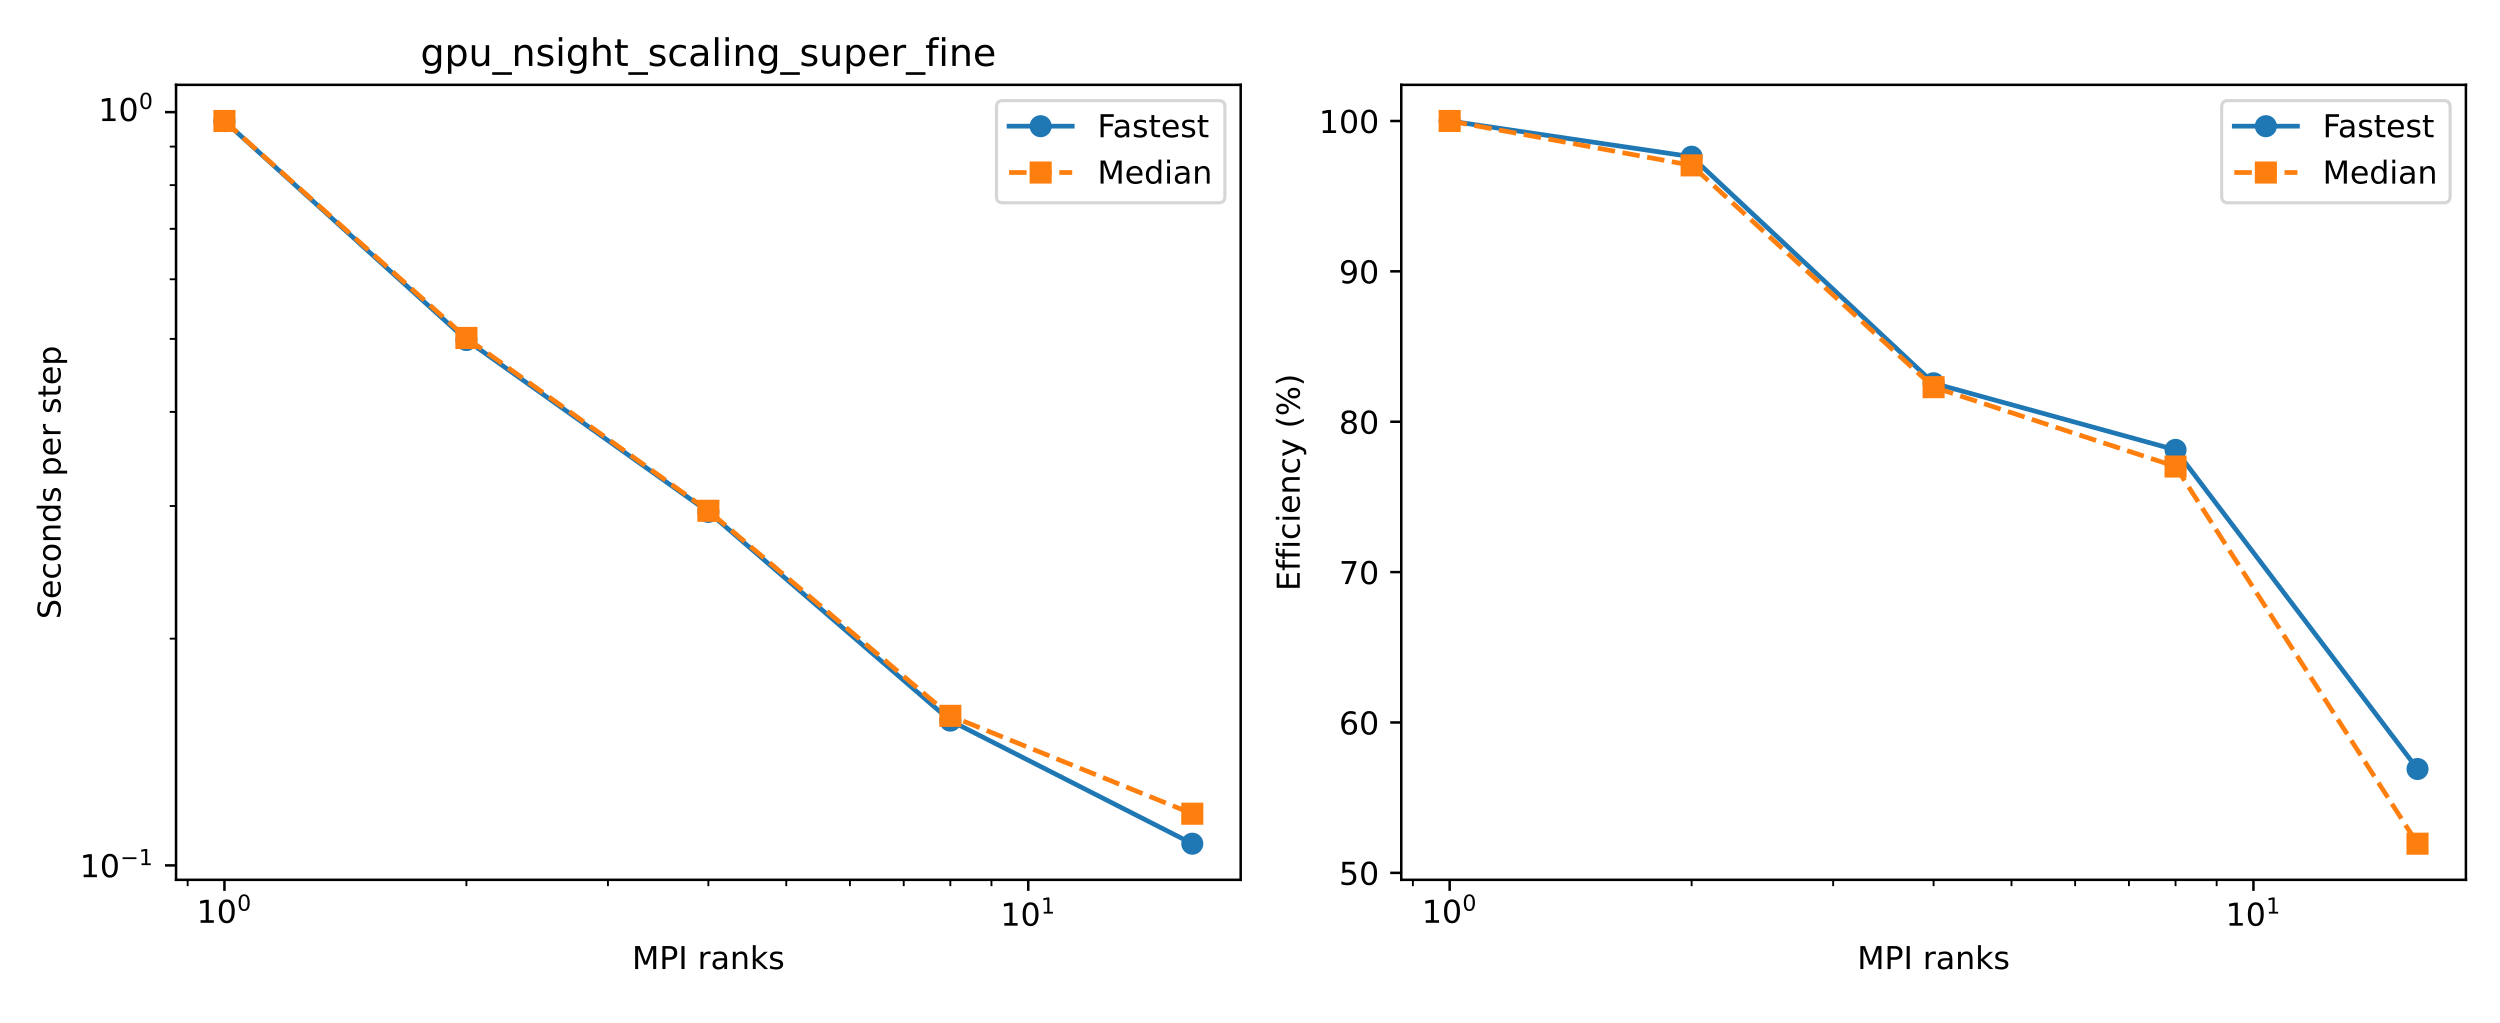
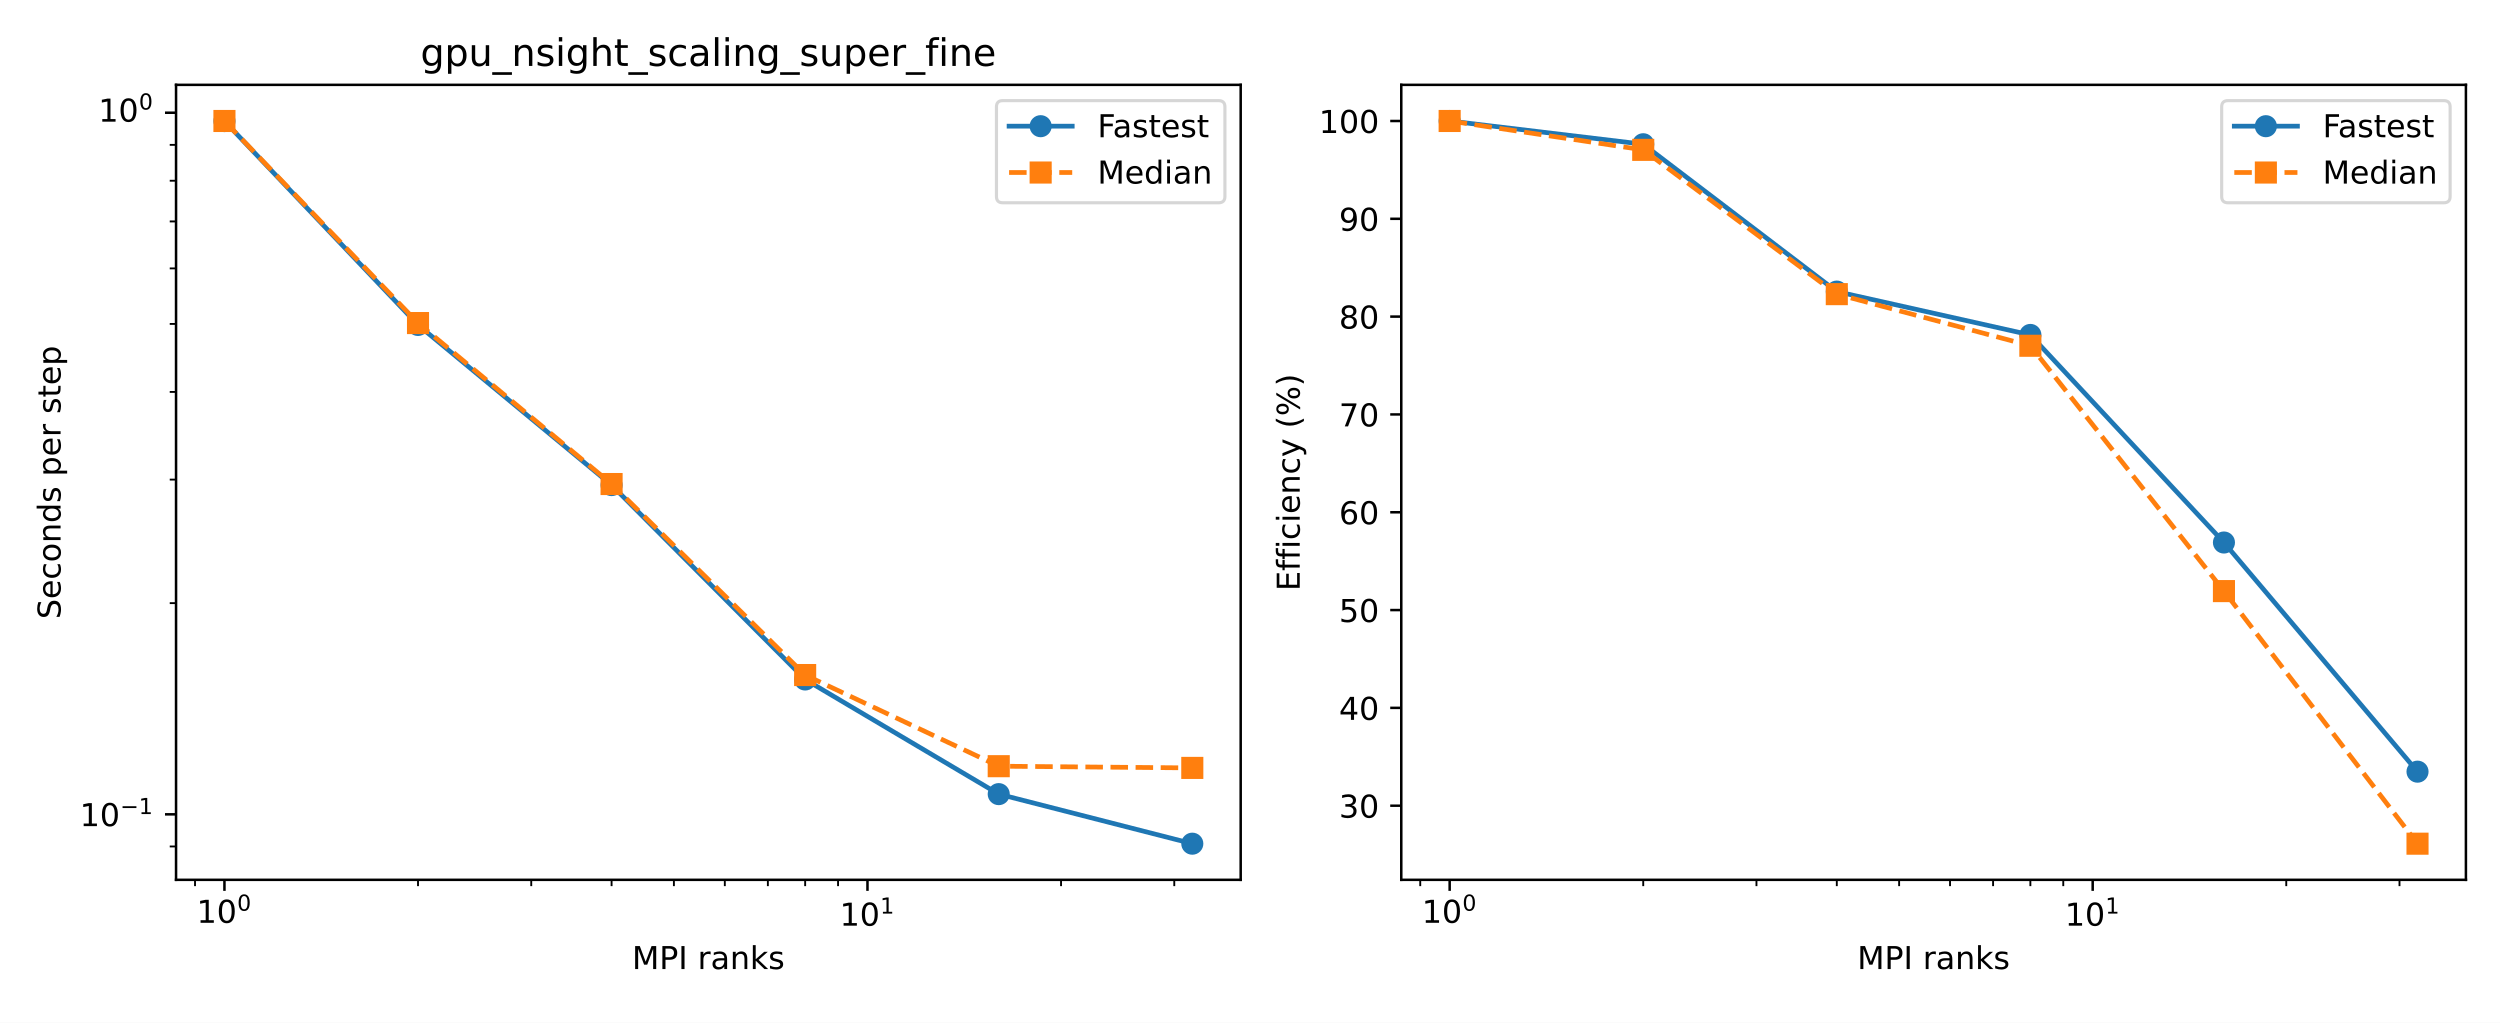
<svg xmlns="http://www.w3.org/2000/svg" xmlns:xlink="http://www.w3.org/1999/xlink" width="792pt" height="324pt" viewBox="0 0 792 324" version="1.1">
  <defs>
    <style type="text/css">*{stroke-linejoin: round; stroke-linecap: butt}</style>
  </defs>
  <g id="figure_1">
    <g id="patch_1">
      <path d="M 0 324 L 792 324 L 792 0 L 0 0 z " style="fill: #ffffff" />
    </g>
    <g id="axes_1">
      <g id="patch_2">
        <path d="M 55.772 278.728 L 393.051 278.728 L 393.051 26.88 L 55.772 26.88 z " style="fill: #ffffff" />
      </g>
      <g id="matplotlib.axis_1">
        <g id="xtick_1">
          <g id="line2d_1">
            <defs>
              <path id="m915a4b6a7f" d="M 0 0 L 0 3.5 " style="stroke: #000000; stroke-width: 0.8" />
            </defs>
            <g>
              <use xlink:href="#m915a4b6a7f" x="71.103" y="278.728" style="stroke: #000000; stroke-width: 0.8" />
            </g>
          </g>
          <g id="text_1">
            <g transform="translate(62.30292 293.3264)">
              <text>
                <tspan x="0" y="-0.977" style="font-size: 10px; font-family: 'DejaVu Sans'">1</tspan>
                <tspan x="6.362" y="-0.977" style="font-size: 10px; font-family: 'DejaVu Sans'">0</tspan>
                <tspan x="12.82" y="-4.805" style="font-size: 7px; font-family: 'DejaVu Sans'">0</tspan>
              </text>
            </g>
          </g>
        </g>
        <g id="xtick_2">
          <g id="line2d_2">
            <g>
-               <use xlink:href="#m915a4b6a7f" x="325.743" y="278.728" style="stroke: #000000; stroke-width: 0.8" />
+               <use xlink:href="#m915a4b6a7f" x="274.815" y="278.728" style="stroke: #000000; stroke-width: 0.8" />
            </g>
          </g>
          <g id="text_2">
-             <g transform="translate(316.943 293.3264)">
+             <g transform="translate(266.015 293.3264)">
              <text>
                <tspan x="0" y="-0.064" style="font-size: 10px; font-family: 'DejaVu Sans'">1</tspan>
                <tspan x="6.362" y="-0.064" style="font-size: 10px; font-family: 'DejaVu Sans'">0</tspan>
                <tspan x="12.82" y="-3.892" style="font-size: 7px; font-family: 'DejaVu Sans'">1</tspan>
              </text>
            </g>
          </g>
        </g>
        <g id="xtick_3">
          <g id="line2d_3">
            <defs>
              <path id="m72433dea88" d="M 0 0 L 0 2 " style="stroke: #000000; stroke-width: 0.6" />
            </defs>
            <g>
-               <use xlink:href="#m72433dea88" x="59.451" y="278.728" style="stroke: #000000; stroke-width: 0.6" />
+               <use xlink:href="#m72433dea88" x="61.782" y="278.728" style="stroke: #000000; stroke-width: 0.6" />
            </g>
          </g>
        </g>
        <g id="xtick_4">
          <g id="line2d_4">
            <g>
-               <use xlink:href="#m72433dea88" x="147.757" y="278.728" style="stroke: #000000; stroke-width: 0.6" />
+               <use xlink:href="#m72433dea88" x="132.426" y="278.728" style="stroke: #000000; stroke-width: 0.6" />
            </g>
          </g>
        </g>
        <g id="xtick_5">
          <g id="line2d_5">
            <g>
-               <use xlink:href="#m72433dea88" x="192.597" y="278.728" style="stroke: #000000; stroke-width: 0.6" />
+               <use xlink:href="#m72433dea88" x="168.298" y="278.728" style="stroke: #000000; stroke-width: 0.6" />
            </g>
          </g>
        </g>
        <g id="xtick_6">
          <g id="line2d_6">
            <g>
-               <use xlink:href="#m72433dea88" x="224.412" y="278.728" style="stroke: #000000; stroke-width: 0.6" />
+               <use xlink:href="#m72433dea88" x="193.75" y="278.728" style="stroke: #000000; stroke-width: 0.6" />
            </g>
          </g>
        </g>
        <g id="xtick_7">
          <g id="line2d_7">
            <g>
-               <use xlink:href="#m72433dea88" x="249.089" y="278.728" style="stroke: #000000; stroke-width: 0.6" />
+               <use xlink:href="#m72433dea88" x="213.492" y="278.728" style="stroke: #000000; stroke-width: 0.6" />
            </g>
          </g>
        </g>
        <g id="xtick_8">
          <g id="line2d_8">
            <g>
-               <use xlink:href="#m72433dea88" x="269.251" y="278.728" style="stroke: #000000; stroke-width: 0.6" />
+               <use xlink:href="#m72433dea88" x="229.622" y="278.728" style="stroke: #000000; stroke-width: 0.6" />
            </g>
          </g>
        </g>
        <g id="xtick_9">
          <g id="line2d_9">
            <g>
-               <use xlink:href="#m72433dea88" x="286.299" y="278.728" style="stroke: #000000; stroke-width: 0.6" />
+               <use xlink:href="#m72433dea88" x="243.26" y="278.728" style="stroke: #000000; stroke-width: 0.6" />
            </g>
          </g>
        </g>
        <g id="xtick_10">
          <g id="line2d_10">
            <g>
-               <use xlink:href="#m72433dea88" x="301.066" y="278.728" style="stroke: #000000; stroke-width: 0.6" />
+               <use xlink:href="#m72433dea88" x="255.073" y="278.728" style="stroke: #000000; stroke-width: 0.6" />
            </g>
          </g>
        </g>
        <g id="xtick_11">
          <g id="line2d_11">
            <g>
-               <use xlink:href="#m72433dea88" x="314.091" y="278.728" style="stroke: #000000; stroke-width: 0.6" />
+               <use xlink:href="#m72433dea88" x="265.494" y="278.728" style="stroke: #000000; stroke-width: 0.6" />
+             </g>
+           </g>
+         </g>
+         <g id="xtick_12">
+           <g id="line2d_12">
+             <g>
+               <use xlink:href="#m72433dea88" x="336.138" y="278.728" style="stroke: #000000; stroke-width: 0.6" />
+             </g>
+           </g>
+         </g>
+         <g id="xtick_13">
+           <g id="line2d_13">
+             <g>
+               <use xlink:href="#m72433dea88" x="372.01" y="278.728" style="stroke: #000000; stroke-width: 0.6" />
            </g>
          </g>
        </g>
        <g id="text_3">
          <text style="font-size: 10px; font-family: 'DejaVu Sans', 'Bitstream Vera Sans', 'Computer Modern Sans Serif', 'Lucida Grande', 'Verdana', 'Geneva', 'Lucid', 'Arial', 'Helvetica', 'Avant Garde', sans-serif; text-anchor: middle" x="224.412" y="307.005" transform="rotate(-0 224.4115 307.0046)">MPI ranks</text>
        </g>
      </g>
      <g id="matplotlib.axis_2">
        <g id="ytick_1">
-           <g id="line2d_12">
+           <g id="line2d_14">
            <defs>
              <path id="mc665064905" d="M 0 0 L -3.5 0 " style="stroke: #000000; stroke-width: 0.8" />
            </defs>
            <g>
-               <use xlink:href="#mc665064905" x="55.772" y="274.164" style="stroke: #000000; stroke-width: 0.8" />
+               <use xlink:href="#mc665064905" x="55.772" y="257.988" style="stroke: #000000; stroke-width: 0.8" />
            </g>
          </g>
          <g id="text_4">
-             <g transform="translate(25.27205 277.9632)">
+             <g transform="translate(25.27205 261.7874)">
              <text>
                <tspan x="0" y="-0.064" style="font-size: 10px; font-family: 'DejaVu Sans'">1</tspan>
                <tspan x="6.362" y="-0.064" style="font-size: 10px; font-family: 'DejaVu Sans'">0</tspan>
                <tspan x="12.82" y="-3.892" style="font-size: 7px; font-family: 'DejaVu Sans'">−</tspan>
                <tspan x="18.686" y="-3.892" style="font-size: 7px; font-family: 'DejaVu Sans'">1</tspan>
              </text>
            </g>
          </g>
        </g>
        <g id="ytick_2">
-           <g id="line2d_13">
-             <g>
-               <use xlink:href="#mc665064905" x="55.772" y="35.527" style="stroke: #000000; stroke-width: 0.8" />
+           <g id="line2d_15">
+             <g>
+               <use xlink:href="#mc665064905" x="55.772" y="35.719" style="stroke: #000000; stroke-width: 0.8" />
            </g>
          </g>
          <g id="text_5">
-             <g transform="translate(31.17205 39.32573)">
+             <g transform="translate(31.17205 39.51785)">
              <text>
                <tspan x="0" y="-0.977" style="font-size: 10px; font-family: 'DejaVu Sans'">1</tspan>
                <tspan x="6.362" y="-0.977" style="font-size: 10px; font-family: 'DejaVu Sans'">0</tspan>
                <tspan x="12.82" y="-4.805" style="font-size: 7px; font-family: 'DejaVu Sans'">0</tspan>
              </text>
            </g>
          </g>
        </g>
        <g id="ytick_3">
-           <g id="line2d_14">
+           <g id="line2d_16">
            <defs>
              <path id="m3884b080c1" d="M 0 0 L -2 0 " style="stroke: #000000; stroke-width: 0.6" />
            </defs>
            <g>
-               <use xlink:href="#m3884b080c1" x="55.772" y="202.327" style="stroke: #000000; stroke-width: 0.6" />
+               <use xlink:href="#m3884b080c1" x="55.772" y="268.159" style="stroke: #000000; stroke-width: 0.6" />
            </g>
          </g>
        </g>
        <g id="ytick_4">
-           <g id="line2d_15">
-             <g>
-               <use xlink:href="#m3884b080c1" x="55.772" y="160.305" style="stroke: #000000; stroke-width: 0.6" />
+           <g id="line2d_17">
+             <g>
+               <use xlink:href="#m3884b080c1" x="55.772" y="191.078" style="stroke: #000000; stroke-width: 0.6" />
            </g>
          </g>
        </g>
        <g id="ytick_5">
-           <g id="line2d_16">
-             <g>
-               <use xlink:href="#m3884b080c1" x="55.772" y="130.49" style="stroke: #000000; stroke-width: 0.6" />
+           <g id="line2d_18">
+             <g>
+               <use xlink:href="#m3884b080c1" x="55.772" y="151.939" style="stroke: #000000; stroke-width: 0.6" />
            </g>
          </g>
        </g>
        <g id="ytick_6">
-           <g id="line2d_17">
-             <g>
-               <use xlink:href="#m3884b080c1" x="55.772" y="107.364" style="stroke: #000000; stroke-width: 0.6" />
+           <g id="line2d_19">
+             <g>
+               <use xlink:href="#m3884b080c1" x="55.772" y="124.169" style="stroke: #000000; stroke-width: 0.6" />
            </g>
          </g>
        </g>
        <g id="ytick_7">
-           <g id="line2d_18">
-             <g>
-               <use xlink:href="#m3884b080c1" x="55.772" y="88.468" style="stroke: #000000; stroke-width: 0.6" />
+           <g id="line2d_20">
+             <g>
+               <use xlink:href="#m3884b080c1" x="55.772" y="102.628" style="stroke: #000000; stroke-width: 0.6" />
            </g>
          </g>
        </g>
        <g id="ytick_8">
-           <g id="line2d_19">
-             <g>
-               <use xlink:href="#m3884b080c1" x="55.772" y="72.492" style="stroke: #000000; stroke-width: 0.6" />
+           <g id="line2d_21">
+             <g>
+               <use xlink:href="#m3884b080c1" x="55.772" y="85.029" style="stroke: #000000; stroke-width: 0.6" />
            </g>
          </g>
        </g>
        <g id="ytick_9">
-           <g id="line2d_20">
-             <g>
-               <use xlink:href="#m3884b080c1" x="55.772" y="58.653" style="stroke: #000000; stroke-width: 0.6" />
+           <g id="line2d_22">
+             <g>
+               <use xlink:href="#m3884b080c1" x="55.772" y="70.149" style="stroke: #000000; stroke-width: 0.6" />
            </g>
          </g>
        </g>
        <g id="ytick_10">
-           <g id="line2d_21">
-             <g>
-               <use xlink:href="#m3884b080c1" x="55.772" y="46.446" style="stroke: #000000; stroke-width: 0.6" />
+           <g id="line2d_23">
+             <g>
+               <use xlink:href="#m3884b080c1" x="55.772" y="57.259" style="stroke: #000000; stroke-width: 0.6" />
+             </g>
+           </g>
+         </g>
+         <g id="ytick_11">
+           <g id="line2d_24">
+             <g>
+               <use xlink:href="#m3884b080c1" x="55.772" y="45.889" style="stroke: #000000; stroke-width: 0.6" />
            </g>
          </g>
        </g>
        <g id="text_6">
          <text style="font-size: 10px; font-family: 'DejaVu Sans', 'Bitstream Vera Sans', 'Computer Modern Sans Serif', 'Lucida Grande', 'Verdana', 'Geneva', 'Lucid', 'Arial', 'Helvetica', 'Avant Garde', sans-serif; text-anchor: middle" x="19.192" y="152.804" transform="rotate(-90 19.19237 152.804)">Seconds per step</text>
        </g>
      </g>
-       <g id="line2d_22">
-         <path d="M 71.103 38.361 L 147.757 107.704 L 224.412 162.171 L 301.066 228.291 L 377.72 267.28 " clip-path="url(#p1d46c1b030)" style="fill: none; stroke: #1f77b4; stroke-width: 1.5; stroke-linecap: square" />
+       <g id="line2d_25">
+         <path d="M 71.103 38.359 L 132.426 102.946 L 193.75 153.676 L 255.073 215.262 L 316.397 251.577 L 377.72 267.28 " clip-path="url(#pdca7293c1e)" style="fill: none; stroke: #1f77b4; stroke-width: 1.5; stroke-linecap: square" />
        <defs>
          <path id="mfb15104b4f" d="M 0 3 C 0.796 3 1.559 2.684 2.121 2.121 C 2.684 1.559 3 0.796 3 0 C 3 -0.796 2.684 -1.559 2.121 -2.121 C 1.559 -2.684 0.796 -3 0 -3 C -0.796 -3 -1.559 -2.684 -2.121 -2.121 C -2.684 -1.559 -3 -0.796 -3 0 C -3 0.796 -2.684 1.559 -2.121 2.121 C -1.559 2.684 -0.796 3 0 3 z " style="stroke: #1f77b4" />
        </defs>
-         <g clip-path="url(#p1d46c1b030)">
-           <use xlink:href="#mfb15104b4f" x="71.103" y="38.361" style="fill: #1f77b4; stroke: #1f77b4" />
-           <use xlink:href="#mfb15104b4f" x="147.757" y="107.704" style="fill: #1f77b4; stroke: #1f77b4" />
-           <use xlink:href="#mfb15104b4f" x="224.412" y="162.171" style="fill: #1f77b4; stroke: #1f77b4" />
-           <use xlink:href="#mfb15104b4f" x="301.066" y="228.291" style="fill: #1f77b4; stroke: #1f77b4" />
+         <g clip-path="url(#pdca7293c1e)">
+           <use xlink:href="#mfb15104b4f" x="71.103" y="38.359" style="fill: #1f77b4; stroke: #1f77b4" />
+           <use xlink:href="#mfb15104b4f" x="132.426" y="102.946" style="fill: #1f77b4; stroke: #1f77b4" />
+           <use xlink:href="#mfb15104b4f" x="193.75" y="153.676" style="fill: #1f77b4; stroke: #1f77b4" />
+           <use xlink:href="#mfb15104b4f" x="255.073" y="215.262" style="fill: #1f77b4; stroke: #1f77b4" />
+           <use xlink:href="#mfb15104b4f" x="316.397" y="251.577" style="fill: #1f77b4; stroke: #1f77b4" />
          <use xlink:href="#mfb15104b4f" x="377.72" y="267.28" style="fill: #1f77b4; stroke: #1f77b4" />
        </g>
      </g>
-       <g id="line2d_23">
-         <path d="M 71.103 38.328 L 147.757 107.059 L 224.412 161.81 L 301.066 226.779 L 377.72 257.782 " clip-path="url(#p1d46c1b030)" style="fill: none; stroke-dasharray: 5.55,2.4; stroke-dashoffset: 0; stroke: #ff7f0e; stroke-width: 1.5" />
+       <g id="line2d_26">
+         <path d="M 71.103 38.328 L 132.426 102.345 L 193.75 153.341 L 255.073 213.853 L 316.397 242.73 L 377.72 243.274 " clip-path="url(#pdca7293c1e)" style="fill: none; stroke-dasharray: 5.55,2.4; stroke-dashoffset: 0; stroke: #ff7f0e; stroke-width: 1.5" />
        <defs>
          <path id="m5a906554f0" d="M -3 3 L 3 3 L 3 -3 L -3 -3 z " style="stroke: #ff7f0e; stroke-linejoin: miter" />
        </defs>
-         <g clip-path="url(#p1d46c1b030)">
+         <g clip-path="url(#pdca7293c1e)">
          <use xlink:href="#m5a906554f0" x="71.103" y="38.328" style="fill: #ff7f0e; stroke: #ff7f0e; stroke-linejoin: miter" />
-           <use xlink:href="#m5a906554f0" x="147.757" y="107.059" style="fill: #ff7f0e; stroke: #ff7f0e; stroke-linejoin: miter" />
-           <use xlink:href="#m5a906554f0" x="224.412" y="161.81" style="fill: #ff7f0e; stroke: #ff7f0e; stroke-linejoin: miter" />
-           <use xlink:href="#m5a906554f0" x="301.066" y="226.779" style="fill: #ff7f0e; stroke: #ff7f0e; stroke-linejoin: miter" />
-           <use xlink:href="#m5a906554f0" x="377.72" y="257.782" style="fill: #ff7f0e; stroke: #ff7f0e; stroke-linejoin: miter" />
+           <use xlink:href="#m5a906554f0" x="132.426" y="102.345" style="fill: #ff7f0e; stroke: #ff7f0e; stroke-linejoin: miter" />
+           <use xlink:href="#m5a906554f0" x="193.75" y="153.341" style="fill: #ff7f0e; stroke: #ff7f0e; stroke-linejoin: miter" />
+           <use xlink:href="#m5a906554f0" x="255.073" y="213.853" style="fill: #ff7f0e; stroke: #ff7f0e; stroke-linejoin: miter" />
+           <use xlink:href="#m5a906554f0" x="316.397" y="242.73" style="fill: #ff7f0e; stroke: #ff7f0e; stroke-linejoin: miter" />
+           <use xlink:href="#m5a906554f0" x="377.72" y="243.274" style="fill: #ff7f0e; stroke: #ff7f0e; stroke-linejoin: miter" />
        </g>
      </g>
      <g id="patch_3">
        <path d="M 55.772 278.728 L 55.772 26.88 " style="fill: none; stroke: #000000; stroke-width: 0.8; stroke-linejoin: miter; stroke-linecap: square" />
      </g>
      <g id="patch_4">
        <path d="M 393.051 278.728 L 393.051 26.88 " style="fill: none; stroke: #000000; stroke-width: 0.8; stroke-linejoin: miter; stroke-linecap: square" />
      </g>
      <g id="patch_5">
        <path d="M 55.772 278.728 L 393.051 278.728 " style="fill: none; stroke: #000000; stroke-width: 0.8; stroke-linejoin: miter; stroke-linecap: square" />
      </g>
      <g id="patch_6">
        <path d="M 55.772 26.88 L 393.051 26.88 " style="fill: none; stroke: #000000; stroke-width: 0.8; stroke-linejoin: miter; stroke-linecap: square" />
      </g>
      <g id="text_7">
        <text style="font-size: 12px; font-family: 'DejaVu Sans', 'Bitstream Vera Sans', 'Computer Modern Sans Serif', 'Lucida Grande', 'Verdana', 'Geneva', 'Lucid', 'Arial', 'Helvetica', 'Avant Garde', sans-serif; text-anchor: middle" x="224.412" y="20.88" transform="rotate(-0 224.4115 20.88)">gpu_nsight_scaling_super_fine</text>
      </g>
      <g id="legend_1">
        <g id="patch_7">
          <path d="M 317.678 64.236 L 386.051 64.236 Q 388.051 64.236 388.051 62.236 L 388.051 33.88 Q 388.051 31.88 386.051 31.88 L 317.678 31.88 Q 315.678 31.88 315.678 33.88 L 315.678 62.236 Q 315.678 64.236 317.678 64.236 z " style="fill: #ffffff; opacity: 0.8; stroke: #cccccc; stroke-linejoin: miter" />
        </g>
-         <g id="line2d_24">
+         <g id="line2d_27">
          <path d="M 319.678 39.978 L 329.678 39.978 L 339.678 39.978 " style="fill: none; stroke: #1f77b4; stroke-width: 1.5; stroke-linecap: square" />
          <g>
            <use xlink:href="#mfb15104b4f" x="329.678" y="39.978" style="fill: #1f77b4; stroke: #1f77b4" />
          </g>
        </g>
        <g id="text_8">
          <text style="font-size: 10px; font-family: 'DejaVu Sans', 'Bitstream Vera Sans', 'Computer Modern Sans Serif', 'Lucida Grande', 'Verdana', 'Geneva', 'Lucid', 'Arial', 'Helvetica', 'Avant Garde', sans-serif; text-anchor: start" x="347.678" y="43.478" transform="rotate(-0 347.6776 43.47844)">Fastest</text>
        </g>
-         <g id="line2d_25">
+         <g id="line2d_28">
          <path d="M 319.678 54.657 L 329.678 54.657 L 339.678 54.657 " style="fill: none; stroke-dasharray: 5.55,2.4; stroke-dashoffset: 0; stroke: #ff7f0e; stroke-width: 1.5" />
          <g>
            <use xlink:href="#m5a906554f0" x="329.678" y="54.657" style="fill: #ff7f0e; stroke: #ff7f0e; stroke-linejoin: miter" />
          </g>
        </g>
        <g id="text_9">
          <text style="font-size: 10px; font-family: 'DejaVu Sans', 'Bitstream Vera Sans', 'Computer Modern Sans Serif', 'Lucida Grande', 'Verdana', 'Geneva', 'Lucid', 'Arial', 'Helvetica', 'Avant Garde', sans-serif; text-anchor: start" x="347.678" y="58.157" transform="rotate(-0 347.6776 58.15656)">Median</text>
        </g>
      </g>
    </g>
    <g id="axes_2">
      <g id="patch_8">
        <path d="M 443.921 278.728 L 781.2 278.728 L 781.2 26.88 L 443.921 26.88 z " style="fill: #ffffff" />
      </g>
      <g id="matplotlib.axis_3">
-         <g id="xtick_12">
-           <g id="line2d_26">
+         <g id="xtick_14">
+           <g id="line2d_29">
            <g>
              <use xlink:href="#m915a4b6a7f" x="459.252" y="278.728" style="stroke: #000000; stroke-width: 0.8" />
            </g>
          </g>
          <g id="text_10">
            <g transform="translate(450.4519 293.3264)">
              <text>
                <tspan x="0" y="-0.977" style="font-size: 10px; font-family: 'DejaVu Sans'">1</tspan>
                <tspan x="6.362" y="-0.977" style="font-size: 10px; font-family: 'DejaVu Sans'">0</tspan>
                <tspan x="12.82" y="-4.805" style="font-size: 7px; font-family: 'DejaVu Sans'">0</tspan>
              </text>
            </g>
          </g>
        </g>
-         <g id="xtick_13">
-           <g id="line2d_27">
-             <g>
-               <use xlink:href="#m915a4b6a7f" x="713.892" y="278.728" style="stroke: #000000; stroke-width: 0.8" />
+         <g id="xtick_15">
+           <g id="line2d_30">
+             <g>
+               <use xlink:href="#m915a4b6a7f" x="662.964" y="278.728" style="stroke: #000000; stroke-width: 0.8" />
            </g>
          </g>
          <g id="text_11">
-             <g transform="translate(705.092 293.3264)">
+             <g transform="translate(654.164 293.3264)">
              <text>
                <tspan x="0" y="-0.064" style="font-size: 10px; font-family: 'DejaVu Sans'">1</tspan>
                <tspan x="6.362" y="-0.064" style="font-size: 10px; font-family: 'DejaVu Sans'">0</tspan>
                <tspan x="12.82" y="-3.892" style="font-size: 7px; font-family: 'DejaVu Sans'">1</tspan>
              </text>
            </g>
          </g>
        </g>
-         <g id="xtick_14">
-           <g id="line2d_28">
-             <g>
-               <use xlink:href="#m72433dea88" x="447.6" y="278.728" style="stroke: #000000; stroke-width: 0.6" />
-             </g>
-           </g>
-         </g>
-         <g id="xtick_15">
-           <g id="line2d_29">
-             <g>
-               <use xlink:href="#m72433dea88" x="535.906" y="278.728" style="stroke: #000000; stroke-width: 0.6" />
-             </g>
-           </g>
-         </g>
        <g id="xtick_16">
-           <g id="line2d_30">
-             <g>
-               <use xlink:href="#m72433dea88" x="580.746" y="278.728" style="stroke: #000000; stroke-width: 0.6" />
+           <g id="line2d_31">
+             <g>
+               <use xlink:href="#m72433dea88" x="449.931" y="278.728" style="stroke: #000000; stroke-width: 0.6" />
            </g>
          </g>
        </g>
        <g id="xtick_17">
-           <g id="line2d_31">
-             <g>
-               <use xlink:href="#m72433dea88" x="612.561" y="278.728" style="stroke: #000000; stroke-width: 0.6" />
+           <g id="line2d_32">
+             <g>
+               <use xlink:href="#m72433dea88" x="520.575" y="278.728" style="stroke: #000000; stroke-width: 0.6" />
            </g>
          </g>
        </g>
        <g id="xtick_18">
-           <g id="line2d_32">
-             <g>
-               <use xlink:href="#m72433dea88" x="637.238" y="278.728" style="stroke: #000000; stroke-width: 0.6" />
+           <g id="line2d_33">
+             <g>
+               <use xlink:href="#m72433dea88" x="556.447" y="278.728" style="stroke: #000000; stroke-width: 0.6" />
            </g>
          </g>
        </g>
        <g id="xtick_19">
-           <g id="line2d_33">
-             <g>
-               <use xlink:href="#m72433dea88" x="657.4" y="278.728" style="stroke: #000000; stroke-width: 0.6" />
+           <g id="line2d_34">
+             <g>
+               <use xlink:href="#m72433dea88" x="581.899" y="278.728" style="stroke: #000000; stroke-width: 0.6" />
            </g>
          </g>
        </g>
        <g id="xtick_20">
-           <g id="line2d_34">
-             <g>
-               <use xlink:href="#m72433dea88" x="674.448" y="278.728" style="stroke: #000000; stroke-width: 0.6" />
+           <g id="line2d_35">
+             <g>
+               <use xlink:href="#m72433dea88" x="601.641" y="278.728" style="stroke: #000000; stroke-width: 0.6" />
            </g>
          </g>
        </g>
        <g id="xtick_21">
-           <g id="line2d_35">
-             <g>
-               <use xlink:href="#m72433dea88" x="689.215" y="278.728" style="stroke: #000000; stroke-width: 0.6" />
+           <g id="line2d_36">
+             <g>
+               <use xlink:href="#m72433dea88" x="617.771" y="278.728" style="stroke: #000000; stroke-width: 0.6" />
            </g>
          </g>
        </g>
        <g id="xtick_22">
-           <g id="line2d_36">
-             <g>
-               <use xlink:href="#m72433dea88" x="702.24" y="278.728" style="stroke: #000000; stroke-width: 0.6" />
+           <g id="line2d_37">
+             <g>
+               <use xlink:href="#m72433dea88" x="631.409" y="278.728" style="stroke: #000000; stroke-width: 0.6" />
+             </g>
+           </g>
+         </g>
+         <g id="xtick_23">
+           <g id="line2d_38">
+             <g>
+               <use xlink:href="#m72433dea88" x="643.222" y="278.728" style="stroke: #000000; stroke-width: 0.6" />
+             </g>
+           </g>
+         </g>
+         <g id="xtick_24">
+           <g id="line2d_39">
+             <g>
+               <use xlink:href="#m72433dea88" x="653.643" y="278.728" style="stroke: #000000; stroke-width: 0.6" />
+             </g>
+           </g>
+         </g>
+         <g id="xtick_25">
+           <g id="line2d_40">
+             <g>
+               <use xlink:href="#m72433dea88" x="724.287" y="278.728" style="stroke: #000000; stroke-width: 0.6" />
+             </g>
+           </g>
+         </g>
+         <g id="xtick_26">
+           <g id="line2d_41">
+             <g>
+               <use xlink:href="#m72433dea88" x="760.159" y="278.728" style="stroke: #000000; stroke-width: 0.6" />
            </g>
          </g>
        </g>
        <g id="text_12">
          <text style="font-size: 10px; font-family: 'DejaVu Sans', 'Bitstream Vera Sans', 'Computer Modern Sans Serif', 'Lucida Grande', 'Verdana', 'Geneva', 'Lucid', 'Arial', 'Helvetica', 'Avant Garde', sans-serif; text-anchor: middle" x="612.561" y="307.005" transform="rotate(-0 612.5605 307.0046)">MPI ranks</text>
        </g>
      </g>
      <g id="matplotlib.axis_4">
-         <g id="ytick_11">
-           <g id="line2d_37">
-             <g>
-               <use xlink:href="#mc665064905" x="443.921" y="276.517" style="stroke: #000000; stroke-width: 0.8" />
+         <g id="ytick_12">
+           <g id="line2d_42">
+             <g>
+               <use xlink:href="#mc665064905" x="443.921" y="255.245" style="stroke: #000000; stroke-width: 0.8" />
            </g>
          </g>
          <g id="text_13">
-             <text style="font-size: 10px; font-family: 'DejaVu Sans', 'Bitstream Vera Sans', 'Computer Modern Sans Serif', 'Lucida Grande', 'Verdana', 'Geneva', 'Lucid', 'Arial', 'Helvetica', 'Avant Garde', sans-serif; text-anchor: end" x="436.921" y="280.316" transform="rotate(-0 436.921 280.3161)">50</text>
-           </g>
-         </g>
-         <g id="ytick_12">
-           <g id="line2d_38">
-             <g>
-               <use xlink:href="#mc665064905" x="443.921" y="228.879" style="stroke: #000000; stroke-width: 0.8" />
+             <text style="font-size: 10px; font-family: 'DejaVu Sans', 'Bitstream Vera Sans', 'Computer Modern Sans Serif', 'Lucida Grande', 'Verdana', 'Geneva', 'Lucid', 'Arial', 'Helvetica', 'Avant Garde', sans-serif; text-anchor: end" x="436.921" y="259.044" transform="rotate(-0 436.921 259.0444)">30</text>
+           </g>
+         </g>
+         <g id="ytick_13">
+           <g id="line2d_43">
+             <g>
+               <use xlink:href="#mc665064905" x="443.921" y="224.257" style="stroke: #000000; stroke-width: 0.8" />
            </g>
          </g>
          <g id="text_14">
-             <text style="font-size: 10px; font-family: 'DejaVu Sans', 'Bitstream Vera Sans', 'Computer Modern Sans Serif', 'Lucida Grande', 'Verdana', 'Geneva', 'Lucid', 'Arial', 'Helvetica', 'Avant Garde', sans-serif; text-anchor: end" x="436.921" y="232.678" transform="rotate(-0 436.921 232.6783)">60</text>
-           </g>
-         </g>
-         <g id="ytick_13">
-           <g id="line2d_39">
-             <g>
-               <use xlink:href="#mc665064905" x="443.921" y="181.241" style="stroke: #000000; stroke-width: 0.8" />
+             <text style="font-size: 10px; font-family: 'DejaVu Sans', 'Bitstream Vera Sans', 'Computer Modern Sans Serif', 'Lucida Grande', 'Verdana', 'Geneva', 'Lucid', 'Arial', 'Helvetica', 'Avant Garde', sans-serif; text-anchor: end" x="436.921" y="228.056" transform="rotate(-0 436.921 228.0562)">40</text>
+           </g>
+         </g>
+         <g id="ytick_14">
+           <g id="line2d_44">
+             <g>
+               <use xlink:href="#mc665064905" x="443.921" y="193.269" style="stroke: #000000; stroke-width: 0.8" />
            </g>
          </g>
          <g id="text_15">
-             <text style="font-size: 10px; font-family: 'DejaVu Sans', 'Bitstream Vera Sans', 'Computer Modern Sans Serif', 'Lucida Grande', 'Verdana', 'Geneva', 'Lucid', 'Arial', 'Helvetica', 'Avant Garde', sans-serif; text-anchor: end" x="436.921" y="185.04" transform="rotate(-0 436.921 185.0404)">70</text>
-           </g>
-         </g>
-         <g id="ytick_14">
-           <g id="line2d_40">
-             <g>
-               <use xlink:href="#mc665064905" x="443.921" y="133.603" style="stroke: #000000; stroke-width: 0.8" />
+             <text style="font-size: 10px; font-family: 'DejaVu Sans', 'Bitstream Vera Sans', 'Computer Modern Sans Serif', 'Lucida Grande', 'Verdana', 'Geneva', 'Lucid', 'Arial', 'Helvetica', 'Avant Garde', sans-serif; text-anchor: end" x="436.921" y="197.068" transform="rotate(-0 436.921 197.0679)">50</text>
+           </g>
+         </g>
+         <g id="ytick_15">
+           <g id="line2d_45">
+             <g>
+               <use xlink:href="#mc665064905" x="443.921" y="162.28" style="stroke: #000000; stroke-width: 0.8" />
            </g>
          </g>
          <g id="text_16">
-             <text style="font-size: 10px; font-family: 'DejaVu Sans', 'Bitstream Vera Sans', 'Computer Modern Sans Serif', 'Lucida Grande', 'Verdana', 'Geneva', 'Lucid', 'Arial', 'Helvetica', 'Avant Garde', sans-serif; text-anchor: end" x="436.921" y="137.403" transform="rotate(-0 436.921 137.4026)">80</text>
-           </g>
-         </g>
-         <g id="ytick_15">
-           <g id="line2d_41">
-             <g>
-               <use xlink:href="#mc665064905" x="443.921" y="85.965" style="stroke: #000000; stroke-width: 0.8" />
+             <text style="font-size: 10px; font-family: 'DejaVu Sans', 'Bitstream Vera Sans', 'Computer Modern Sans Serif', 'Lucida Grande', 'Verdana', 'Geneva', 'Lucid', 'Arial', 'Helvetica', 'Avant Garde', sans-serif; text-anchor: end" x="436.921" y="166.08" transform="rotate(-0 436.921 166.0797)">60</text>
+           </g>
+         </g>
+         <g id="ytick_16">
+           <g id="line2d_46">
+             <g>
+               <use xlink:href="#mc665064905" x="443.921" y="131.292" style="stroke: #000000; stroke-width: 0.8" />
            </g>
          </g>
          <g id="text_17">
-             <text style="font-size: 10px; font-family: 'DejaVu Sans', 'Bitstream Vera Sans', 'Computer Modern Sans Serif', 'Lucida Grande', 'Verdana', 'Geneva', 'Lucid', 'Arial', 'Helvetica', 'Avant Garde', sans-serif; text-anchor: end" x="436.921" y="89.765" transform="rotate(-0 436.921 89.76471)">90</text>
-           </g>
-         </g>
-         <g id="ytick_16">
-           <g id="line2d_42">
+             <text style="font-size: 10px; font-family: 'DejaVu Sans', 'Bitstream Vera Sans', 'Computer Modern Sans Serif', 'Lucida Grande', 'Verdana', 'Geneva', 'Lucid', 'Arial', 'Helvetica', 'Avant Garde', sans-serif; text-anchor: end" x="436.921" y="135.092" transform="rotate(-0 436.921 135.0915)">70</text>
+           </g>
+         </g>
+         <g id="ytick_17">
+           <g id="line2d_47">
+             <g>
+               <use xlink:href="#mc665064905" x="443.921" y="100.304" style="stroke: #000000; stroke-width: 0.8" />
+             </g>
+           </g>
+           <g id="text_18">
+             <text style="font-size: 10px; font-family: 'DejaVu Sans', 'Bitstream Vera Sans', 'Computer Modern Sans Serif', 'Lucida Grande', 'Verdana', 'Geneva', 'Lucid', 'Arial', 'Helvetica', 'Avant Garde', sans-serif; text-anchor: end" x="436.921" y="104.103" transform="rotate(-0 436.921 104.1033)">80</text>
+           </g>
+         </g>
+         <g id="ytick_18">
+           <g id="line2d_48">
+             <g>
+               <use xlink:href="#mc665064905" x="443.921" y="69.316" style="stroke: #000000; stroke-width: 0.8" />
+             </g>
+           </g>
+           <g id="text_19">
+             <text style="font-size: 10px; font-family: 'DejaVu Sans', 'Bitstream Vera Sans', 'Computer Modern Sans Serif', 'Lucida Grande', 'Verdana', 'Geneva', 'Lucid', 'Arial', 'Helvetica', 'Avant Garde', sans-serif; text-anchor: end" x="436.921" y="73.115" transform="rotate(-0 436.921 73.11507)">90</text>
+           </g>
+         </g>
+         <g id="ytick_19">
+           <g id="line2d_49">
            <g>
              <use xlink:href="#mc665064905" x="443.921" y="38.328" style="stroke: #000000; stroke-width: 0.8" />
            </g>
          </g>
-           <g id="text_18">
+           <g id="text_20">
            <text style="font-size: 10px; font-family: 'DejaVu Sans', 'Bitstream Vera Sans', 'Computer Modern Sans Serif', 'Lucida Grande', 'Verdana', 'Geneva', 'Lucid', 'Arial', 'Helvetica', 'Avant Garde', sans-serif; text-anchor: end" x="436.921" y="42.127" transform="rotate(-0 436.921 42.12685)">100</text>
          </g>
        </g>
-         <g id="text_19">
+         <g id="text_21">
          <text style="font-size: 10px; font-family: 'DejaVu Sans', 'Bitstream Vera Sans', 'Computer Modern Sans Serif', 'Lucida Grande', 'Verdana', 'Geneva', 'Lucid', 'Arial', 'Helvetica', 'Avant Garde', sans-serif; text-anchor: middle" x="411.754" y="152.804" transform="rotate(-90 411.7538 152.804)">Efficiency (%)</text>
        </g>
      </g>
-       <g id="line2d_43">
-         <path d="M 459.252 38.328 L 535.906 49.655 L 612.561 121.418 L 689.215 142.524 L 765.869 243.619 " clip-path="url(#p9ad490773f)" style="fill: none; stroke: #1f77b4; stroke-width: 1.5; stroke-linecap: square" />
-         <g clip-path="url(#p9ad490773f)">
+       <g id="line2d_50">
+         <path d="M 459.252 38.328 L 520.575 45.696 L 581.899 92.378 L 643.222 106.107 L 704.546 171.869 L 765.869 244.463 " clip-path="url(#p3e0f5cf9ee)" style="fill: none; stroke: #1f77b4; stroke-width: 1.5; stroke-linecap: square" />
+         <g clip-path="url(#p3e0f5cf9ee)">
          <use xlink:href="#mfb15104b4f" x="459.252" y="38.328" style="fill: #1f77b4; stroke: #1f77b4" />
-           <use xlink:href="#mfb15104b4f" x="535.906" y="49.655" style="fill: #1f77b4; stroke: #1f77b4" />
-           <use xlink:href="#mfb15104b4f" x="612.561" y="121.418" style="fill: #1f77b4; stroke: #1f77b4" />
-           <use xlink:href="#mfb15104b4f" x="689.215" y="142.524" style="fill: #1f77b4; stroke: #1f77b4" />
-           <use xlink:href="#mfb15104b4f" x="765.869" y="243.619" style="fill: #1f77b4; stroke: #1f77b4" />
-         </g>
-       </g>
-       <g id="line2d_44">
-         <path d="M 459.252 38.328 L 535.906 52.39 L 612.561 122.658 L 689.215 147.797 L 765.869 267.28 " clip-path="url(#p9ad490773f)" style="fill: none; stroke-dasharray: 5.55,2.4; stroke-dashoffset: 0; stroke: #ff7f0e; stroke-width: 1.5" />
-         <g clip-path="url(#p9ad490773f)">
+           <use xlink:href="#mfb15104b4f" x="520.575" y="45.696" style="fill: #1f77b4; stroke: #1f77b4" />
+           <use xlink:href="#mfb15104b4f" x="581.899" y="92.378" style="fill: #1f77b4; stroke: #1f77b4" />
+           <use xlink:href="#mfb15104b4f" x="643.222" y="106.107" style="fill: #1f77b4; stroke: #1f77b4" />
+           <use xlink:href="#mfb15104b4f" x="704.546" y="171.869" style="fill: #1f77b4; stroke: #1f77b4" />
+           <use xlink:href="#mfb15104b4f" x="765.869" y="244.463" style="fill: #1f77b4; stroke: #1f77b4" />
+         </g>
+       </g>
+       <g id="line2d_51">
+         <path d="M 459.252 38.328 L 520.575 47.475 L 581.899 93.184 L 643.222 109.537 L 704.546 187.26 L 765.869 267.28 " clip-path="url(#p3e0f5cf9ee)" style="fill: none; stroke-dasharray: 5.55,2.4; stroke-dashoffset: 0; stroke: #ff7f0e; stroke-width: 1.5" />
+         <g clip-path="url(#p3e0f5cf9ee)">
          <use xlink:href="#m5a906554f0" x="459.252" y="38.328" style="fill: #ff7f0e; stroke: #ff7f0e; stroke-linejoin: miter" />
-           <use xlink:href="#m5a906554f0" x="535.906" y="52.39" style="fill: #ff7f0e; stroke: #ff7f0e; stroke-linejoin: miter" />
-           <use xlink:href="#m5a906554f0" x="612.561" y="122.658" style="fill: #ff7f0e; stroke: #ff7f0e; stroke-linejoin: miter" />
-           <use xlink:href="#m5a906554f0" x="689.215" y="147.797" style="fill: #ff7f0e; stroke: #ff7f0e; stroke-linejoin: miter" />
+           <use xlink:href="#m5a906554f0" x="520.575" y="47.475" style="fill: #ff7f0e; stroke: #ff7f0e; stroke-linejoin: miter" />
+           <use xlink:href="#m5a906554f0" x="581.899" y="93.184" style="fill: #ff7f0e; stroke: #ff7f0e; stroke-linejoin: miter" />
+           <use xlink:href="#m5a906554f0" x="643.222" y="109.537" style="fill: #ff7f0e; stroke: #ff7f0e; stroke-linejoin: miter" />
+           <use xlink:href="#m5a906554f0" x="704.546" y="187.26" style="fill: #ff7f0e; stroke: #ff7f0e; stroke-linejoin: miter" />
          <use xlink:href="#m5a906554f0" x="765.869" y="267.28" style="fill: #ff7f0e; stroke: #ff7f0e; stroke-linejoin: miter" />
        </g>
      </g>
      <g id="patch_9">
        <path d="M 443.921 278.728 L 443.921 26.88 " style="fill: none; stroke: #000000; stroke-width: 0.8; stroke-linejoin: miter; stroke-linecap: square" />
      </g>
      <g id="patch_10">
        <path d="M 781.2 278.728 L 781.2 26.88 " style="fill: none; stroke: #000000; stroke-width: 0.8; stroke-linejoin: miter; stroke-linecap: square" />
      </g>
      <g id="patch_11">
        <path d="M 443.921 278.728 L 781.2 278.728 " style="fill: none; stroke: #000000; stroke-width: 0.8; stroke-linejoin: miter; stroke-linecap: square" />
      </g>
      <g id="patch_12">
        <path d="M 443.921 26.88 L 781.2 26.88 " style="fill: none; stroke: #000000; stroke-width: 0.8; stroke-linejoin: miter; stroke-linecap: square" />
      </g>
      <g id="legend_2">
        <g id="patch_13">
          <path d="M 705.827 64.236 L 774.2 64.236 Q 776.2 64.236 776.2 62.236 L 776.2 33.88 Q 776.2 31.88 774.2 31.88 L 705.827 31.88 Q 703.827 31.88 703.827 33.88 L 703.827 62.236 Q 703.827 64.236 705.827 64.236 z " style="fill: #ffffff; opacity: 0.8; stroke: #cccccc; stroke-linejoin: miter" />
        </g>
-         <g id="line2d_45">
+         <g id="line2d_52">
          <path d="M 707.827 39.978 L 717.827 39.978 L 727.827 39.978 " style="fill: none; stroke: #1f77b4; stroke-width: 1.5; stroke-linecap: square" />
          <g>
            <use xlink:href="#mfb15104b4f" x="717.827" y="39.978" style="fill: #1f77b4; stroke: #1f77b4" />
          </g>
        </g>
-         <g id="text_20">
+         <g id="text_22">
          <text style="font-size: 10px; font-family: 'DejaVu Sans', 'Bitstream Vera Sans', 'Computer Modern Sans Serif', 'Lucida Grande', 'Verdana', 'Geneva', 'Lucid', 'Arial', 'Helvetica', 'Avant Garde', sans-serif; text-anchor: start" x="735.827" y="43.478" transform="rotate(-0 735.8266 43.47844)">Fastest</text>
        </g>
-         <g id="line2d_46">
+         <g id="line2d_53">
          <path d="M 707.827 54.657 L 717.827 54.657 L 727.827 54.657 " style="fill: none; stroke-dasharray: 5.55,2.4; stroke-dashoffset: 0; stroke: #ff7f0e; stroke-width: 1.5" />
          <g>
            <use xlink:href="#m5a906554f0" x="717.827" y="54.657" style="fill: #ff7f0e; stroke: #ff7f0e; stroke-linejoin: miter" />
          </g>
        </g>
-         <g id="text_21">
+         <g id="text_23">
          <text style="font-size: 10px; font-family: 'DejaVu Sans', 'Bitstream Vera Sans', 'Computer Modern Sans Serif', 'Lucida Grande', 'Verdana', 'Geneva', 'Lucid', 'Arial', 'Helvetica', 'Avant Garde', sans-serif; text-anchor: start" x="735.827" y="58.157" transform="rotate(-0 735.8266 58.15656)">Median</text>
        </g>
      </g>
    </g>
  </g>
  <defs>
-     <clipPath id="p1d46c1b030">
+     <clipPath id="pdca7293c1e">
      <rect x="55.772" y="26.88" width="337.279" height="251.848" />
    </clipPath>
-     <clipPath id="p9ad490773f">
+     <clipPath id="p3e0f5cf9ee">
      <rect x="443.921" y="26.88" width="337.279" height="251.848" />
    </clipPath>
  </defs>
</svg>
